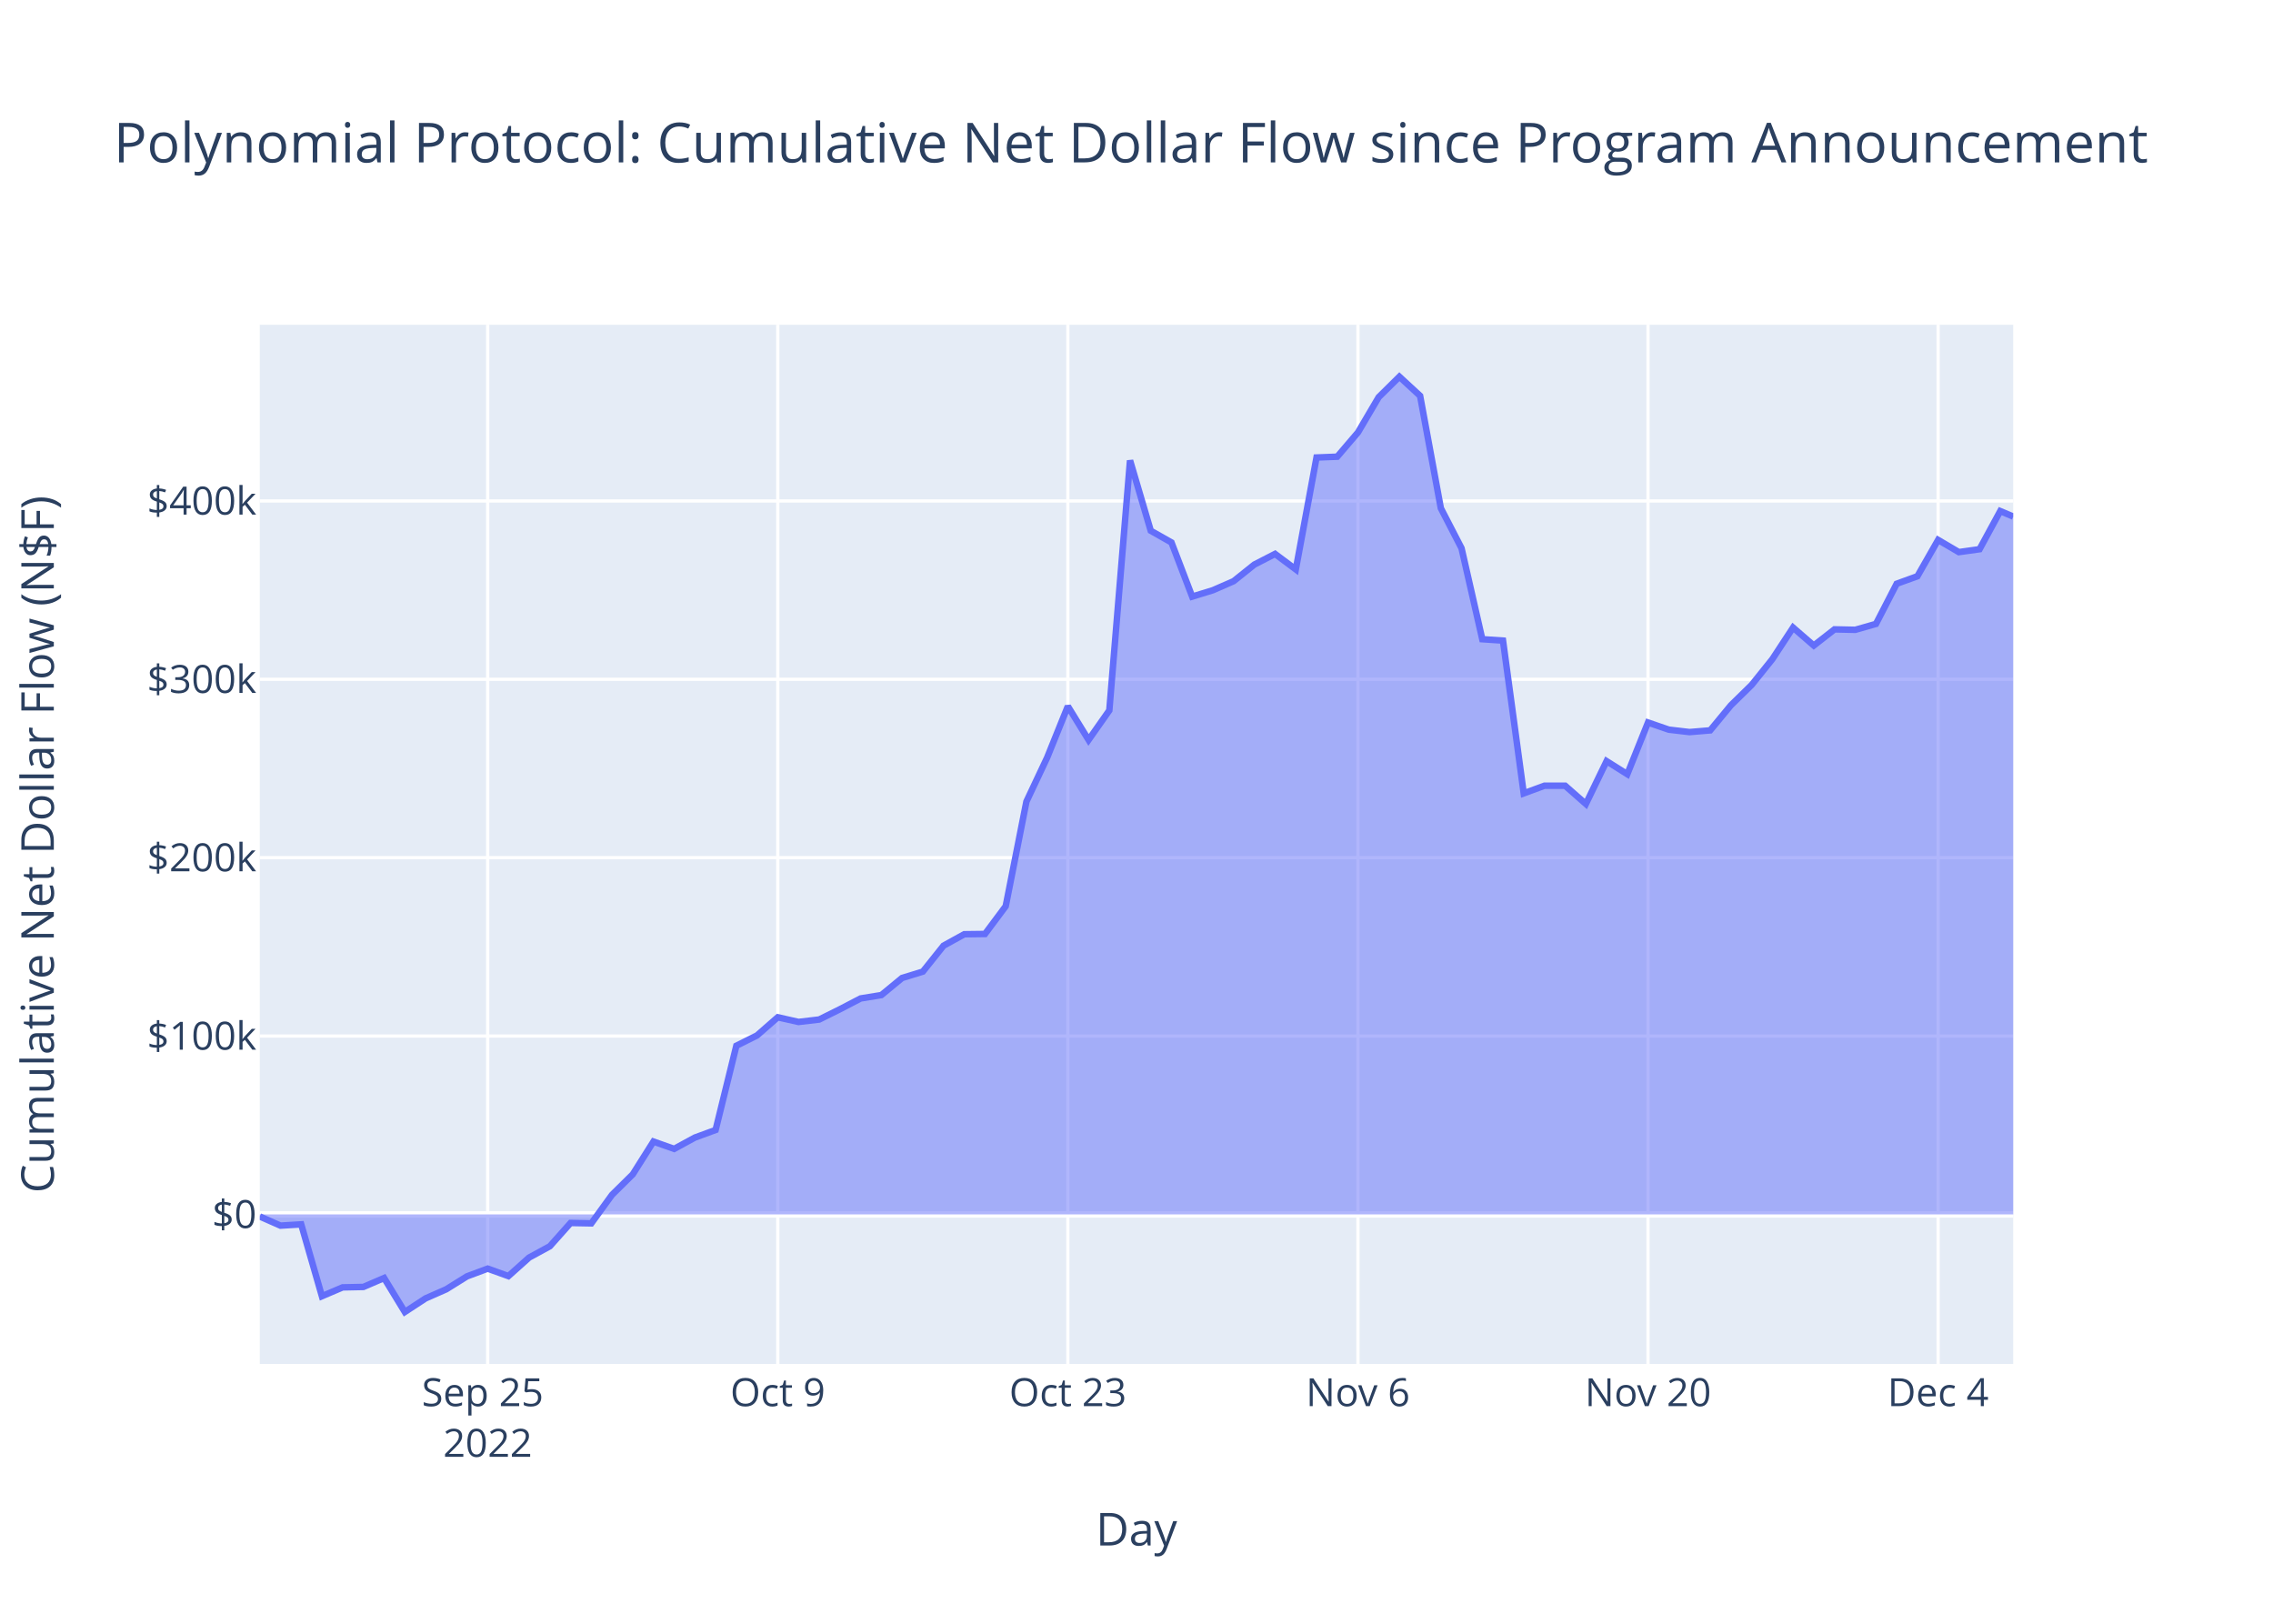
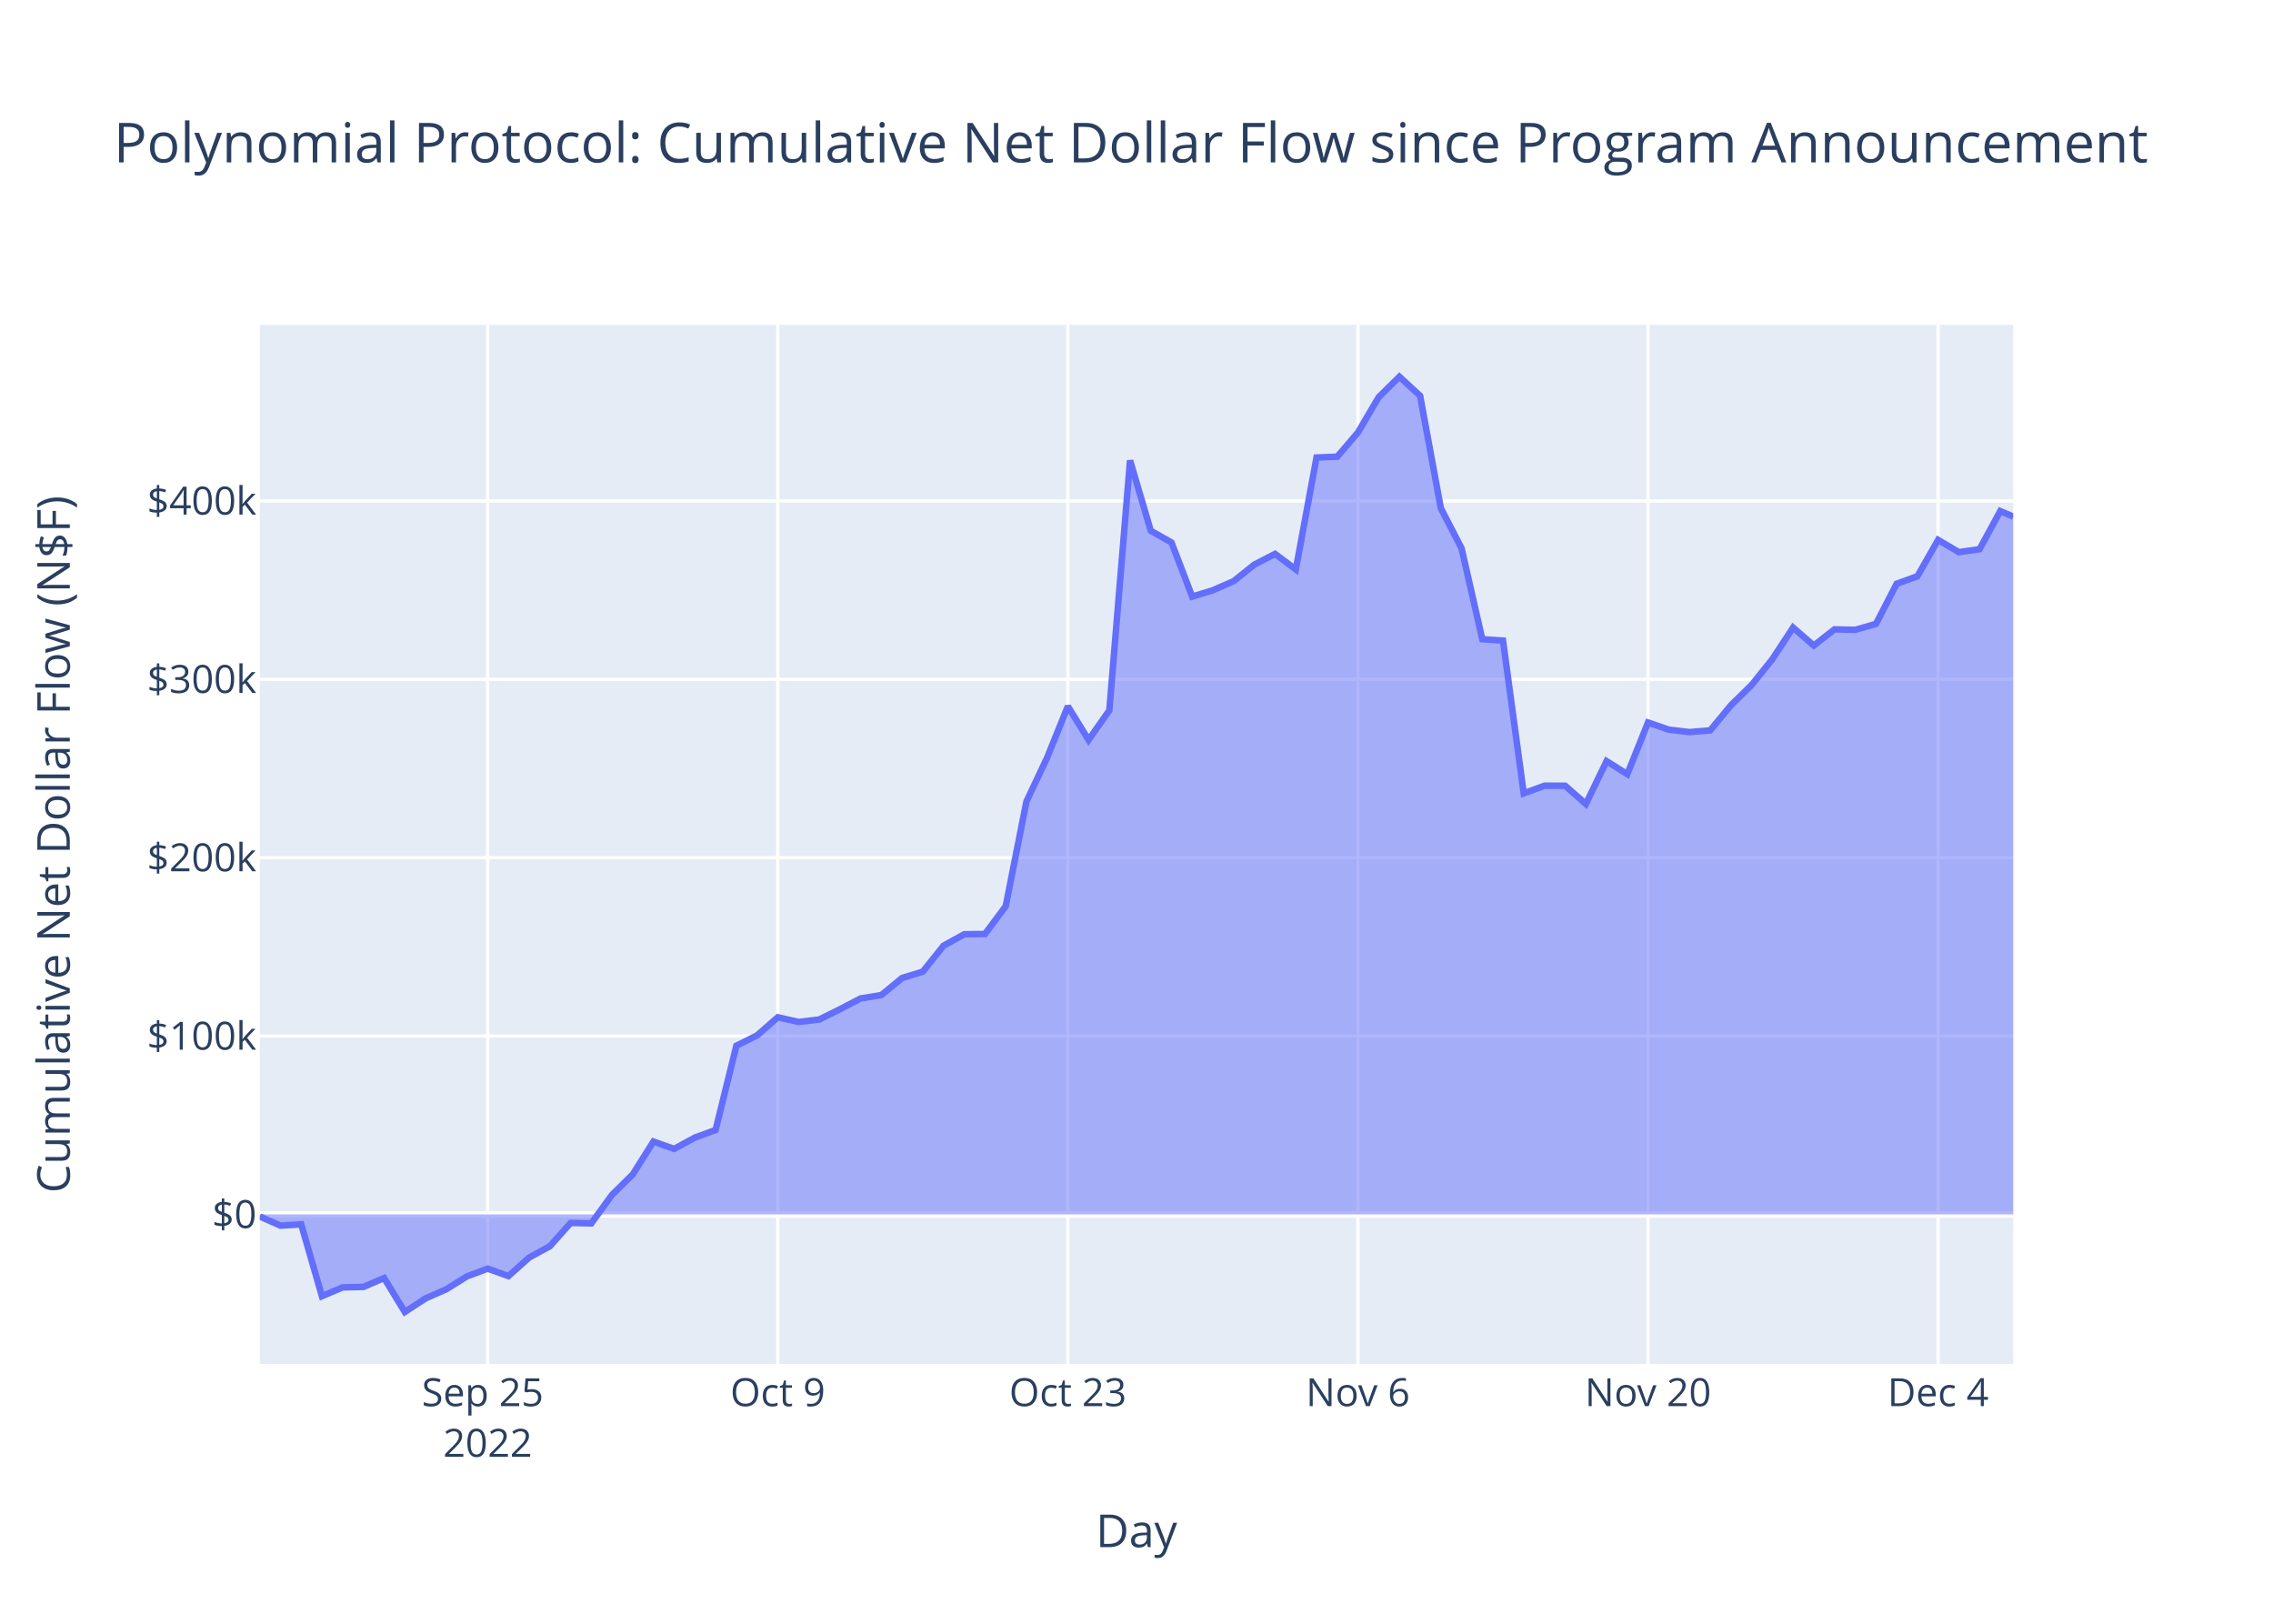
<svg xmlns="http://www.w3.org/2000/svg" class="main-svg" width="700" height="500" style="" viewBox="0 0 700 500">
  <rect x="0" y="0" width="700" height="500" style="fill: rgb(255, 255, 255); fill-opacity: 1;" />
-   <defs id="defs-7d604d">
+   <defs id="defs-5f2814">
    <g class="clips">
-       <clipPath id="clip7d604dxyplot" class="plotclip">
+       <clipPath id="clip5f2814xyplot" class="plotclip">
        <rect width="540" height="320" />
      </clipPath>
-       <clipPath class="axesclip" id="clip7d604dx">
+       <clipPath class="axesclip" id="clip5f2814x">
        <rect x="80" y="0" width="540" height="500" />
      </clipPath>
-       <clipPath class="axesclip" id="clip7d604dy">
+       <clipPath class="axesclip" id="clip5f2814y">
        <rect x="0" y="100" width="700" height="320" />
      </clipPath>
-       <clipPath class="axesclip" id="clip7d604dxy">
+       <clipPath class="axesclip" id="clip5f2814xy">
        <rect x="80" y="100" width="540" height="320" />
      </clipPath>
    </g>
    <g class="gradients" />
    <g class="patterns" />
  </defs>
  <g class="bglayer">
    <rect class="bg" x="80" y="100" width="540" height="320" style="fill: rgb(229, 236, 246); fill-opacity: 1; stroke-width: 0;" />
  </g>
  <g class="layer-below">
    <g class="imagelayer" />
    <g class="shapelayer" />
  </g>
  <g class="cartesianlayer">
    <g class="subplot xy">
      <g class="layer-subplot">
        <g class="shapelayer" />
        <g class="imagelayer" />
      </g>
      <g class="minor-gridlayer">
        <g class="x" />
        <g class="y" />
      </g>
      <g class="gridlayer">
        <g class="x">
          <path class="xgrid crisp" transform="translate(150.19,0)" d="M0,100v320" style="stroke: rgb(255, 255, 255); stroke-opacity: 1; stroke-width: 1px;" />
          <path class="xgrid crisp" transform="translate(239.53,0)" d="M0,100v320" style="stroke: rgb(255, 255, 255); stroke-opacity: 1; stroke-width: 1px;" />
          <path class="xgrid crisp" transform="translate(328.86,0)" d="M0,100v320" style="stroke: rgb(255, 255, 255); stroke-opacity: 1; stroke-width: 1px;" />
          <path class="xgrid crisp" transform="translate(418.2,0)" d="M0,100v320" style="stroke: rgb(255, 255, 255); stroke-opacity: 1; stroke-width: 1px;" />
          <path class="xgrid crisp" transform="translate(507.53,0)" d="M0,100v320" style="stroke: rgb(255, 255, 255); stroke-opacity: 1; stroke-width: 1px;" />
          <path class="xgrid crisp" transform="translate(596.87,0)" d="M0,100v320" style="stroke: rgb(255, 255, 255); stroke-opacity: 1; stroke-width: 1px;" />
        </g>
        <g class="y">
          <path class="ygrid crisp" transform="translate(0,319.03)" d="M80,0h540" style="stroke: rgb(255, 255, 255); stroke-opacity: 1; stroke-width: 1px;" />
          <path class="ygrid crisp" transform="translate(0,264.1)" d="M80,0h540" style="stroke: rgb(255, 255, 255); stroke-opacity: 1; stroke-width: 1px;" />
          <path class="ygrid crisp" transform="translate(0,209.18)" d="M80,0h540" style="stroke: rgb(255, 255, 255); stroke-opacity: 1; stroke-width: 1px;" />
          <path class="ygrid crisp" transform="translate(0,154.26)" d="M80,0h540" style="stroke: rgb(255, 255, 255); stroke-opacity: 1; stroke-width: 1px;" />
        </g>
      </g>
      <g class="zerolinelayer">
        <path class="yzl zl crisp" transform="translate(0,373.95)" d="M80,0h540" style="stroke: rgb(255, 255, 255); stroke-opacity: 1; stroke-width: 2px;" />
      </g>
      <path class="xlines-below" />
      <path class="ylines-below" />
      <g class="overlines-below" />
      <g class="xaxislayer-below" />
      <g class="yaxislayer-below" />
      <g class="overaxes-below" />
-       <g class="plot" transform="translate(80,100)" clip-path="url(#clip7d604dxyplot)">
+       <g class="plot" transform="translate(80,100)" clip-path="url(#clip5f2814xyplot)">
        <g class="scatterlayer mlayer">
-           <g class="trace scatter trace44a971" style="stroke-miterlimit: 2;">
+           <g class="trace scatter trace2d70e8" style="stroke-miterlimit: 2;">
            <g class="fills">
              <g>
                <path class="js-fill" d="M540,273.95L0,273.95L0,274.59L6.38,277.41L12.76,277.02L19.14,299.14L25.52,296.42L31.91,296.29L38.29,293.54L44.67,304L51.05,299.82L57.43,297.01L63.81,293.03L70.19,290.65L76.57,292.95L82.95,287.24L89.34,283.76L95.72,276.59L102.1,276.71L108.48,267.92L114.86,261.62L121.24,251.52L127.62,253.77L134,250.29L140.38,247.95L146.77,222.02L153.15,218.83L159.53,213.25L165.91,214.69L172.29,213.94L178.67,210.77L185.05,207.45L191.43,206.41L197.81,201.15L204.2,199.19L210.58,191.2L216.96,187.68L223.34,187.6L229.72,179.05L236.1,146.82L242.48,133.29L248.86,117.48L255.24,127.84L261.63,118.75L268.01,41.79L274.39,63.43L280.77,67.04L287.15,83.71L293.53,81.75L299.91,78.96L306.29,73.85L312.67,70.57L319.06,75.34L325.44,40.88L331.82,40.63L338.2,33.16L344.58,22.31L350.96,16L357.34,21.89L363.72,56.48L370.1,68.82L376.49,96.83L382.87,97.26L389.25,144.3L395.63,141.95L402.01,141.95L408.39,147.56L414.77,134.38L421.15,138.39L427.53,122.48L433.92,124.68L440.3,125.43L446.68,124.9L453.06,117.17L459.44,110.92L465.82,102.97L472.2,93.25L478.58,98.78L484.96,93.8L491.35,93.94L497.73,92.12L504.11,79.75L510.49,77.44L516.87,66.26L523.25,70.01L529.63,69.12L536.01,57.38L540,59.06" style="fill: rgb(99, 110, 250); fill-opacity: 0.5; stroke-width: 0;" />
              </g>
            </g>
            <g class="errorbars" />
            <g class="lines">
              <path class="js-line" d="M0,274.59L6.38,277.41L12.76,277.02L19.14,299.14L25.52,296.42L31.91,296.29L38.29,293.54L44.67,304L51.05,299.82L57.43,297.01L63.81,293.03L70.19,290.65L76.57,292.95L82.95,287.24L89.34,283.76L95.72,276.59L102.1,276.71L108.48,267.92L114.86,261.62L121.24,251.52L127.62,253.77L134,250.29L140.38,247.95L146.77,222.02L153.15,218.83L159.53,213.25L165.91,214.69L172.29,213.94L178.67,210.77L185.05,207.45L191.43,206.41L197.81,201.15L204.2,199.19L210.58,191.2L216.96,187.68L223.34,187.6L229.72,179.05L236.1,146.82L242.48,133.29L248.86,117.48L255.24,127.84L261.63,118.75L268.01,41.79L274.39,63.43L280.77,67.04L287.15,83.71L293.53,81.75L299.91,78.96L306.29,73.85L312.67,70.57L319.06,75.34L325.44,40.88L331.82,40.63L338.2,33.16L344.58,22.31L350.96,16L357.34,21.89L363.72,56.48L370.1,68.82L376.49,96.83L382.87,97.26L389.25,144.3L395.63,141.95L402.01,141.95L408.39,147.56L414.77,134.38L421.15,138.39L427.53,122.48L433.92,124.68L440.3,125.43L446.68,124.9L453.06,117.17L459.44,110.92L465.82,102.97L472.2,93.25L478.58,98.78L484.96,93.8L491.35,93.94L497.73,92.12L504.11,79.75L510.49,77.44L516.87,66.26L523.25,70.01L529.63,69.12L536.01,57.38L540,59.06" style="vector-effect: non-scaling-stroke; fill: none; stroke: rgb(99, 110, 250); stroke-opacity: 1; stroke-width: 2px; opacity: 1;" />
            </g>
            <g class="points" />
            <g class="text" />
          </g>
        </g>
      </g>
      <g class="overplot" />
      <path class="xlines-above crisp" d="M0,0" style="fill: none;" />
      <path class="ylines-above crisp" d="M0,0" style="fill: none;" />
      <g class="overlines-above" />
      <g class="xaxislayer-above">
        <g class="xtick">
          <text text-anchor="middle" x="0" y="433" transform="translate(150.19,0)" style="font-family: 'Open Sans', verdana, arial, sans-serif; font-size: 12px; fill: rgb(42, 63, 95); fill-opacity: 1; white-space: pre; opacity: 1;">
            <tspan class="line" dy="0em" x="0" y="433">Sep 25</tspan>
            <tspan class="line" dy="1.3em" x="0" y="433">2022</tspan>
          </text>
        </g>
        <g class="xtick">
          <text text-anchor="middle" x="0" y="433" style="font-family: 'Open Sans', verdana, arial, sans-serif; font-size: 12px; fill: rgb(42, 63, 95); fill-opacity: 1; white-space: pre; opacity: 1;" transform="translate(239.53,0)">Oct 9</text>
        </g>
        <g class="xtick">
          <text text-anchor="middle" x="0" y="433" style="font-family: 'Open Sans', verdana, arial, sans-serif; font-size: 12px; fill: rgb(42, 63, 95); fill-opacity: 1; white-space: pre; opacity: 1;" transform="translate(328.86,0)">Oct 23</text>
        </g>
        <g class="xtick">
          <text text-anchor="middle" x="0" y="433" style="font-family: 'Open Sans', verdana, arial, sans-serif; font-size: 12px; fill: rgb(42, 63, 95); fill-opacity: 1; white-space: pre; opacity: 1;" transform="translate(418.2,0)">Nov 6</text>
        </g>
        <g class="xtick">
          <text text-anchor="middle" x="0" y="433" style="font-family: 'Open Sans', verdana, arial, sans-serif; font-size: 12px; fill: rgb(42, 63, 95); fill-opacity: 1; white-space: pre; opacity: 1;" transform="translate(507.53,0)">Nov 20</text>
        </g>
        <g class="xtick">
          <text text-anchor="middle" x="0" y="433" style="font-family: 'Open Sans', verdana, arial, sans-serif; font-size: 12px; fill: rgb(42, 63, 95); fill-opacity: 1; white-space: pre; opacity: 1;" transform="translate(596.87,0)">Dec 4</text>
        </g>
      </g>
      <g class="yaxislayer-above">
        <g class="ytick">
          <text text-anchor="end" x="79" y="4.2" transform="translate(0,373.95)" style="font-family: 'Open Sans', verdana, arial, sans-serif; font-size: 12px; fill: rgb(42, 63, 95); fill-opacity: 1; white-space: pre; opacity: 1;">$0</text>
        </g>
        <g class="ytick">
          <text text-anchor="end" x="79" y="4.2" style="font-family: 'Open Sans', verdana, arial, sans-serif; font-size: 12px; fill: rgb(42, 63, 95); fill-opacity: 1; white-space: pre; opacity: 1;" transform="translate(0,319.03)">$100k</text>
        </g>
        <g class="ytick">
          <text text-anchor="end" x="79" y="4.2" style="font-family: 'Open Sans', verdana, arial, sans-serif; font-size: 12px; fill: rgb(42, 63, 95); fill-opacity: 1; white-space: pre; opacity: 1;" transform="translate(0,264.1)">$200k</text>
        </g>
        <g class="ytick">
          <text text-anchor="end" x="79" y="4.2" style="font-family: 'Open Sans', verdana, arial, sans-serif; font-size: 12px; fill: rgb(42, 63, 95); fill-opacity: 1; white-space: pre; opacity: 1;" transform="translate(0,209.18)">$300k</text>
        </g>
        <g class="ytick">
          <text text-anchor="end" x="79" y="4.2" style="font-family: 'Open Sans', verdana, arial, sans-serif; font-size: 12px; fill: rgb(42, 63, 95); fill-opacity: 1; white-space: pre; opacity: 1;" transform="translate(0,154.26)">$400k</text>
        </g>
      </g>
      <g class="overaxes-above" />
    </g>
  </g>
  <g class="polarlayer" />
  <g class="smithlayer" />
  <g class="ternarylayer" />
  <g class="geolayer" />
  <g class="funnelarealayer" />
  <g class="pielayer" />
  <g class="iciclelayer" />
  <g class="treemaplayer" />
  <g class="sunburstlayer" />
  <g class="glimages" />
-   <defs id="topdefs-7d604d">
+   <defs id="topdefs-5f2814">
    <g class="clips" />
  </defs>
  <g class="layer-above">
    <g class="imagelayer" />
    <g class="shapelayer" />
  </g>
  <g class="infolayer">
    <g class="g-gtitle">
      <text class="gtitle" x="35" y="50" text-anchor="start" dy="0em" style="font-family: 'Open Sans', verdana, arial, sans-serif; font-size: 17px; fill: rgb(42, 63, 95); opacity: 1; font-weight: normal; white-space: pre;">Polynomial Protocol: Cumulative Net Dollar Flow since Program Announcement</text>
    </g>
    <g class="g-xtitle">
-       <text class="xtitle" x="350" y="475.909" text-anchor="middle" style="font-family: 'Open Sans', verdana, arial, sans-serif; font-size: 14px; fill: rgb(42, 63, 95); opacity: 1; font-weight: normal; white-space: pre;">Day</text>
+       <text class="xtitle" x="350" y="476.409" text-anchor="middle" style="font-family: 'Open Sans', verdana, arial, sans-serif; font-size: 14px; fill: rgb(42, 63, 95); opacity: 1; font-weight: normal; white-space: pre;">Day</text>
    </g>
    <g class="g-ytitle">
-       <text class="ytitle" transform="rotate(-90,16.575,260)" x="16.575" y="260" text-anchor="middle" style="font-family: 'Open Sans', verdana, arial, sans-serif; font-size: 14px; fill: rgb(42, 63, 95); opacity: 1; font-weight: normal; white-space: pre;">Cumulative Net Dollar Flow (N$F)</text>
+       <text class="ytitle" transform="rotate(-90,21.49688,260)" x="21.497" y="260" text-anchor="middle" style="font-family: 'Open Sans', verdana, arial, sans-serif; font-size: 14px; fill: rgb(42, 63, 95); opacity: 1; font-weight: normal; white-space: pre;">Cumulative Net Dollar Flow (N$F)</text>
    </g>
  </g>
</svg>
